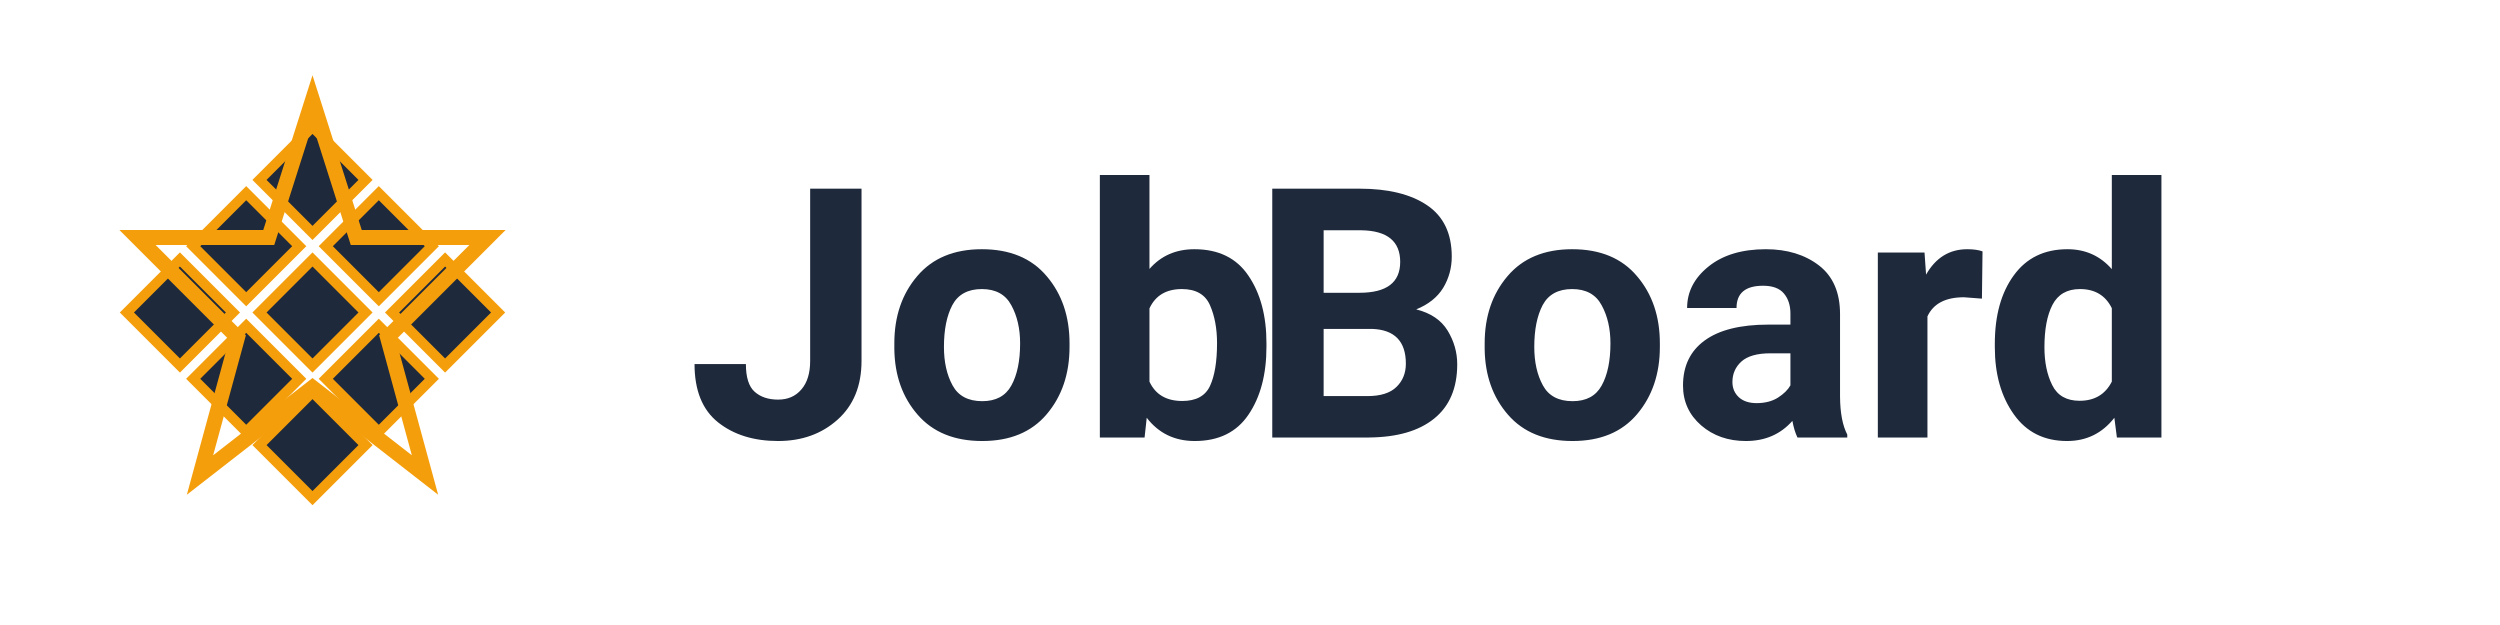
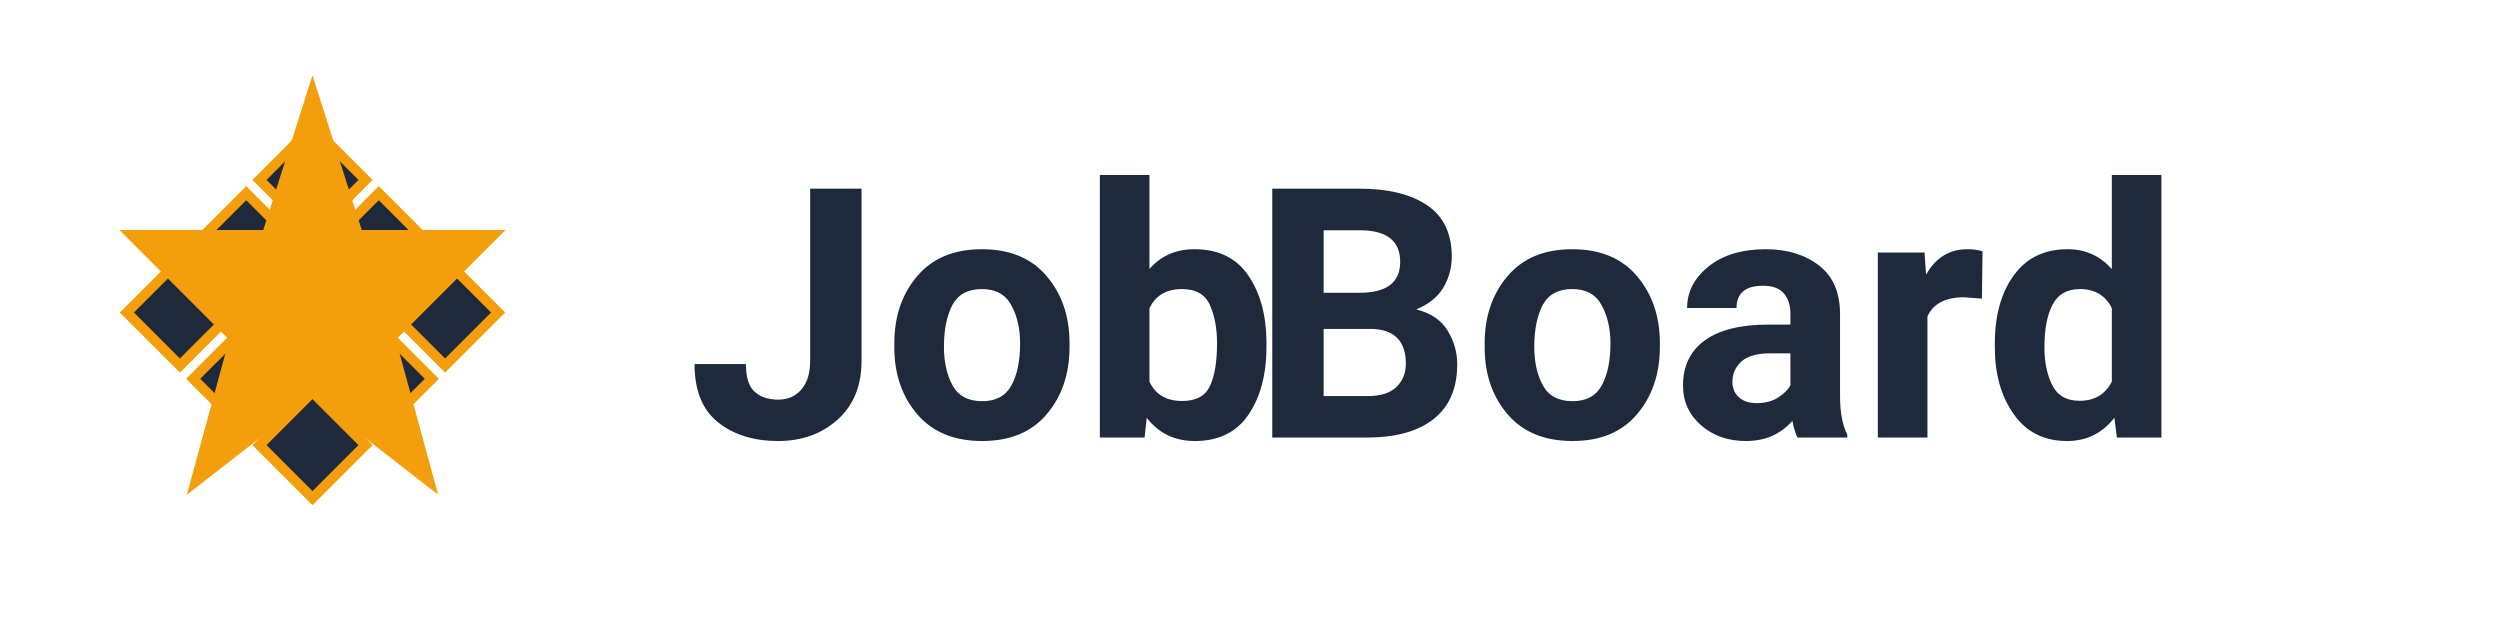
<svg xmlns="http://www.w3.org/2000/svg" viewBox="0 0 200 50" width="200" height="50">
  <g transform="translate(25,25)">
    <g transform="rotate(45)">
      <rect x="-10.5" y="-10.5" width="6" height="6" fill="#1E293B" stroke="#F59E0B" stroke-width="0.8" />
      <rect x="-3" y="-10.5" width="6" height="6" fill="#1E293B" stroke="#F59E0B" stroke-width="0.8" />
      <rect x="4.5" y="-10.5" width="6" height="6" fill="#1E293B" stroke="#F59E0B" stroke-width="0.8" />
      <rect x="-10.5" y="-3" width="6" height="6" fill="#1E293B" stroke="#F59E0B" stroke-width="0.8" />
      <rect x="-3" y="-3" width="6" height="6" fill="#1E293B" stroke="#F59E0B" stroke-width="0.8" />
      <rect x="4.5" y="-3" width="6" height="6" fill="#1E293B" stroke="#F59E0B" stroke-width="0.8" />
      <rect x="-10.5" y="4.5" width="6" height="6" fill="#1E293B" stroke="#F59E0B" stroke-width="0.8" />
      <rect x="-3" y="4.5" width="6" height="6" fill="#1E293B" stroke="#F59E0B" stroke-width="0.8" />
      <rect x="4.5" y="4.5" width="6" height="6" fill="#1E293B" stroke="#F59E0B" stroke-width="0.8" />
    </g>
-     <polygon points="0,-17 3.5,-6 14,-6 6,2 9,13 0,6 -9,13 -6,2 -14,-6 -3.5,-6" fill="none" stroke="#F59E0B" stroke-width="1.2" />
+     <polygon points="0,-17 3.5,-6 14,-6 6,2 9,13 0,6 -9,13 -6,2 -14,-6 -3.5,-6" fill="#F59E0B" stroke="#F59E0B" stroke-width="1.2" />
  </g>
  <text x="55" y="35" font-family="system-ui, -apple-system, 'Segoe UI', Roboto, sans-serif" font-size="28" font-weight="700" fill="#1E293B">Job</text>
  <text x="100" y="35" font-family="system-ui, -apple-system, 'Segoe UI', Roboto, sans-serif" font-size="28" font-weight="700" fill="#1E293B">Board</text>
</svg>
